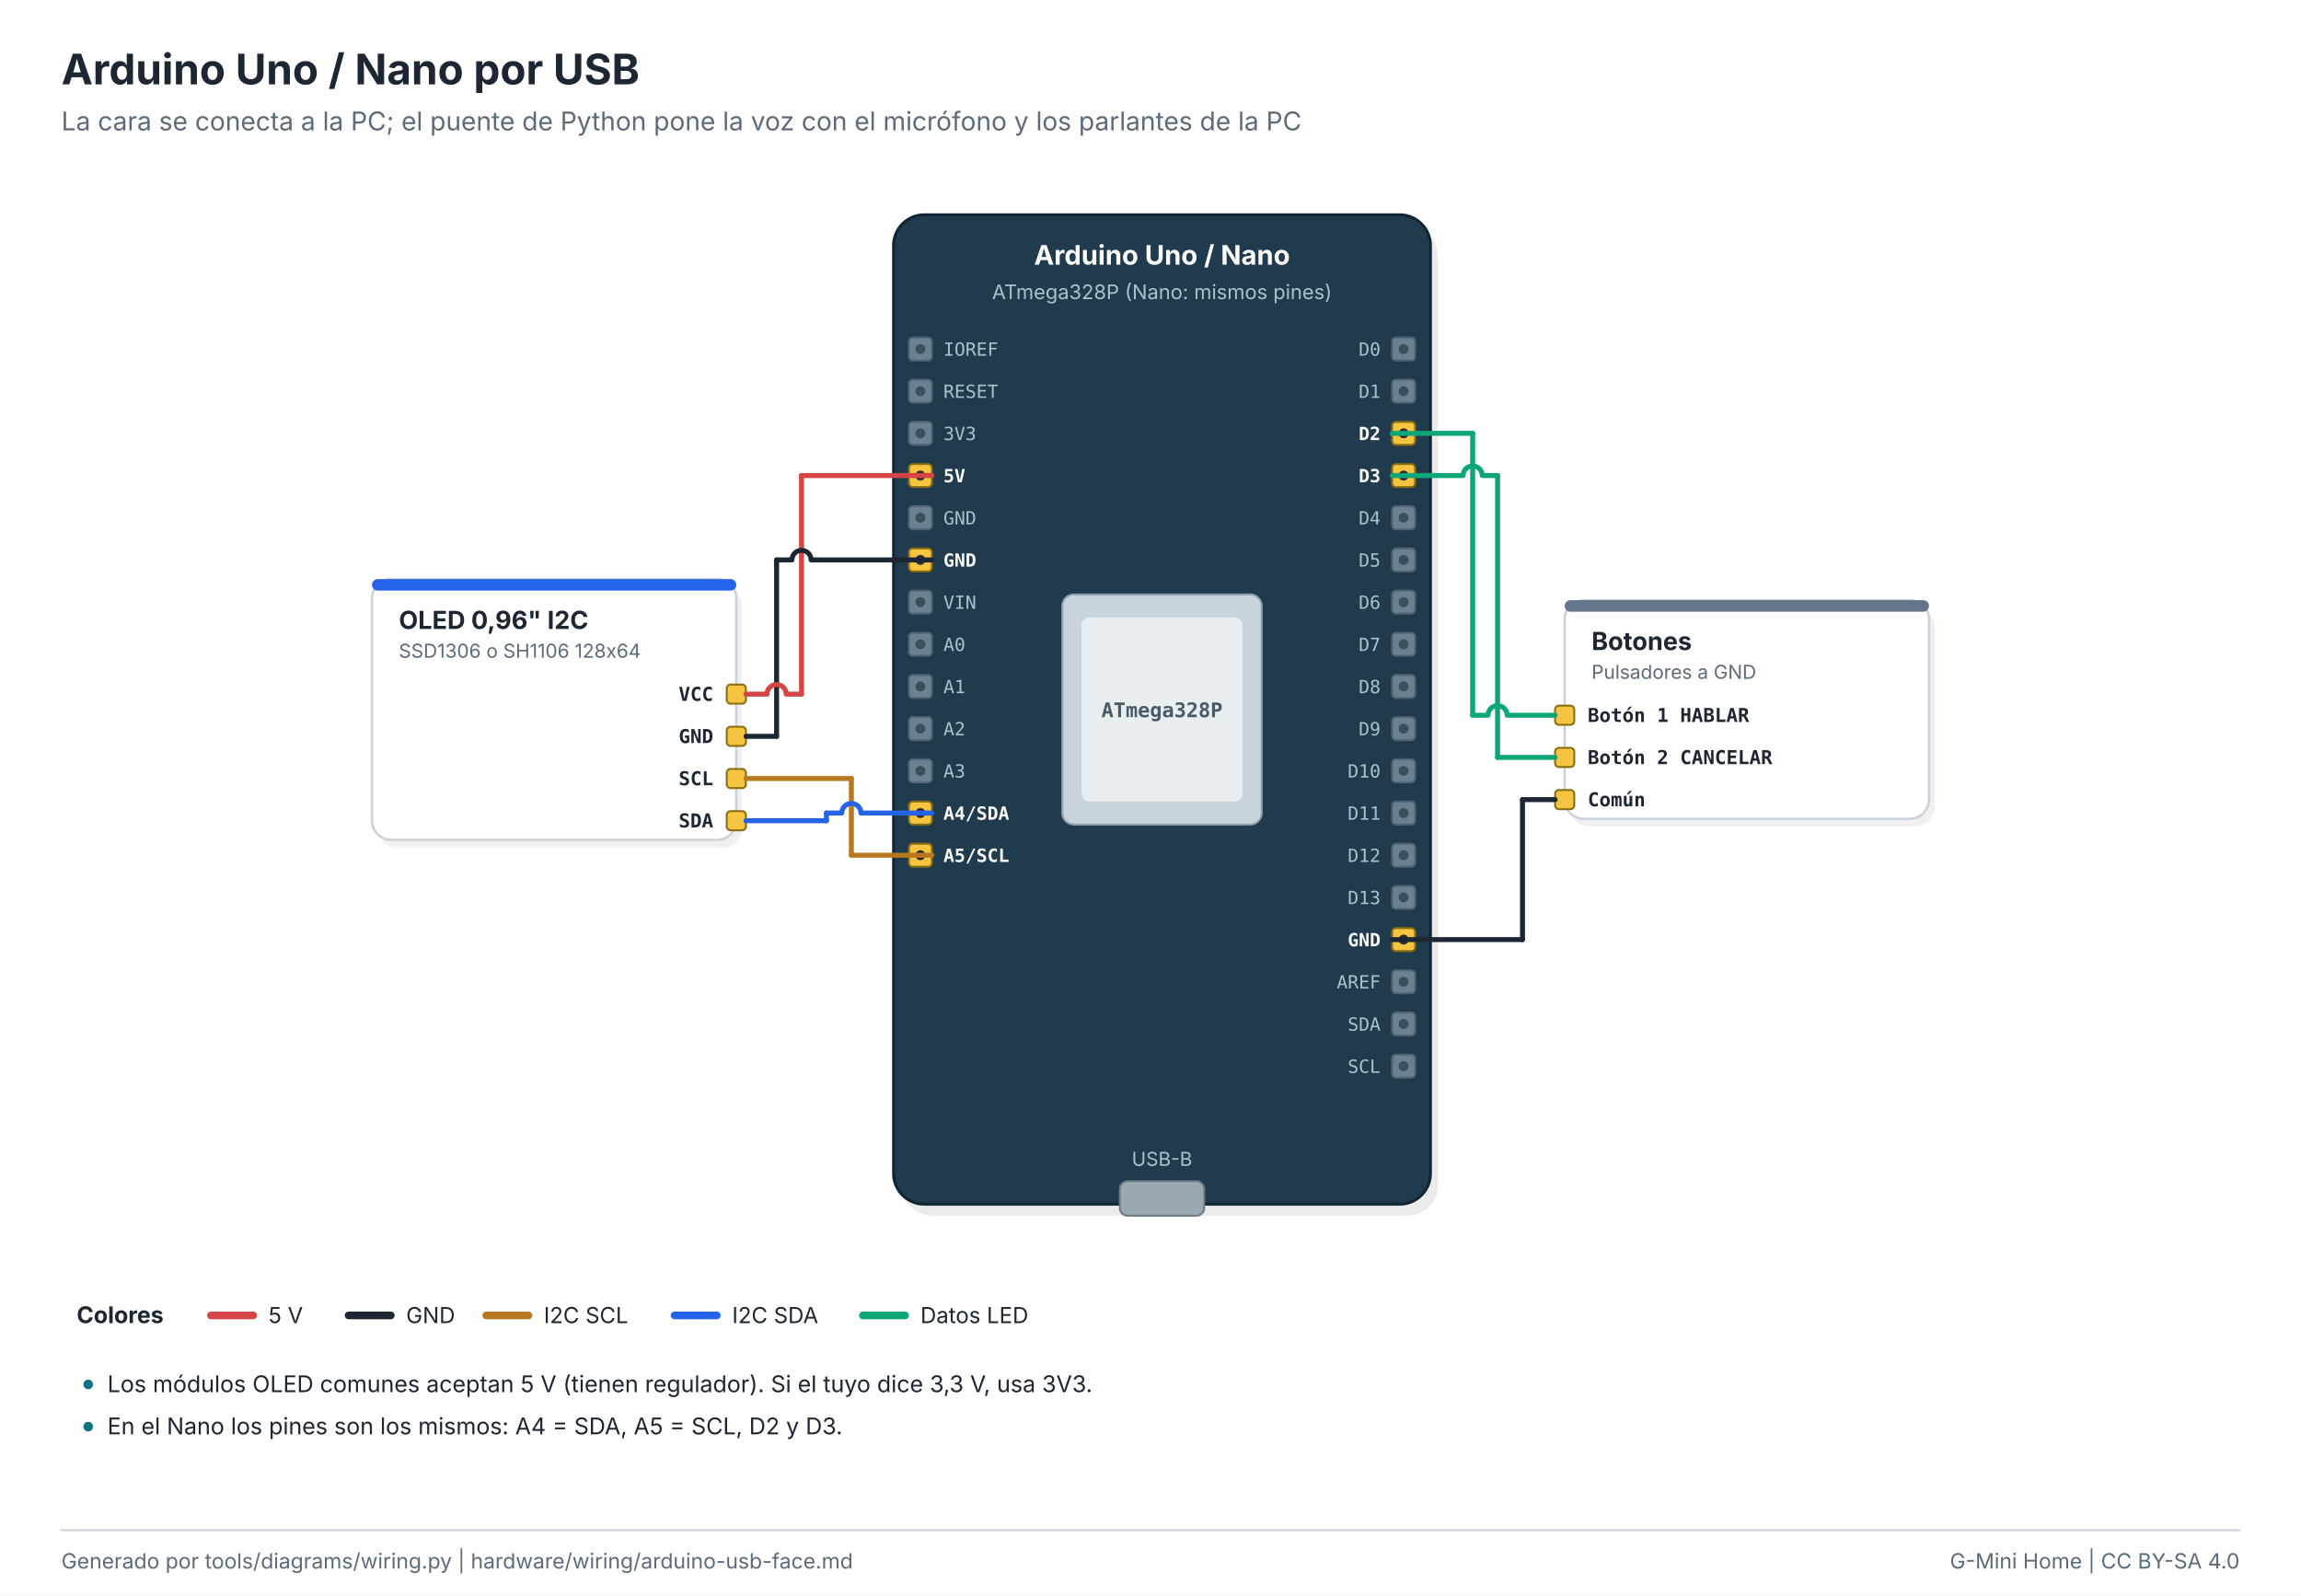
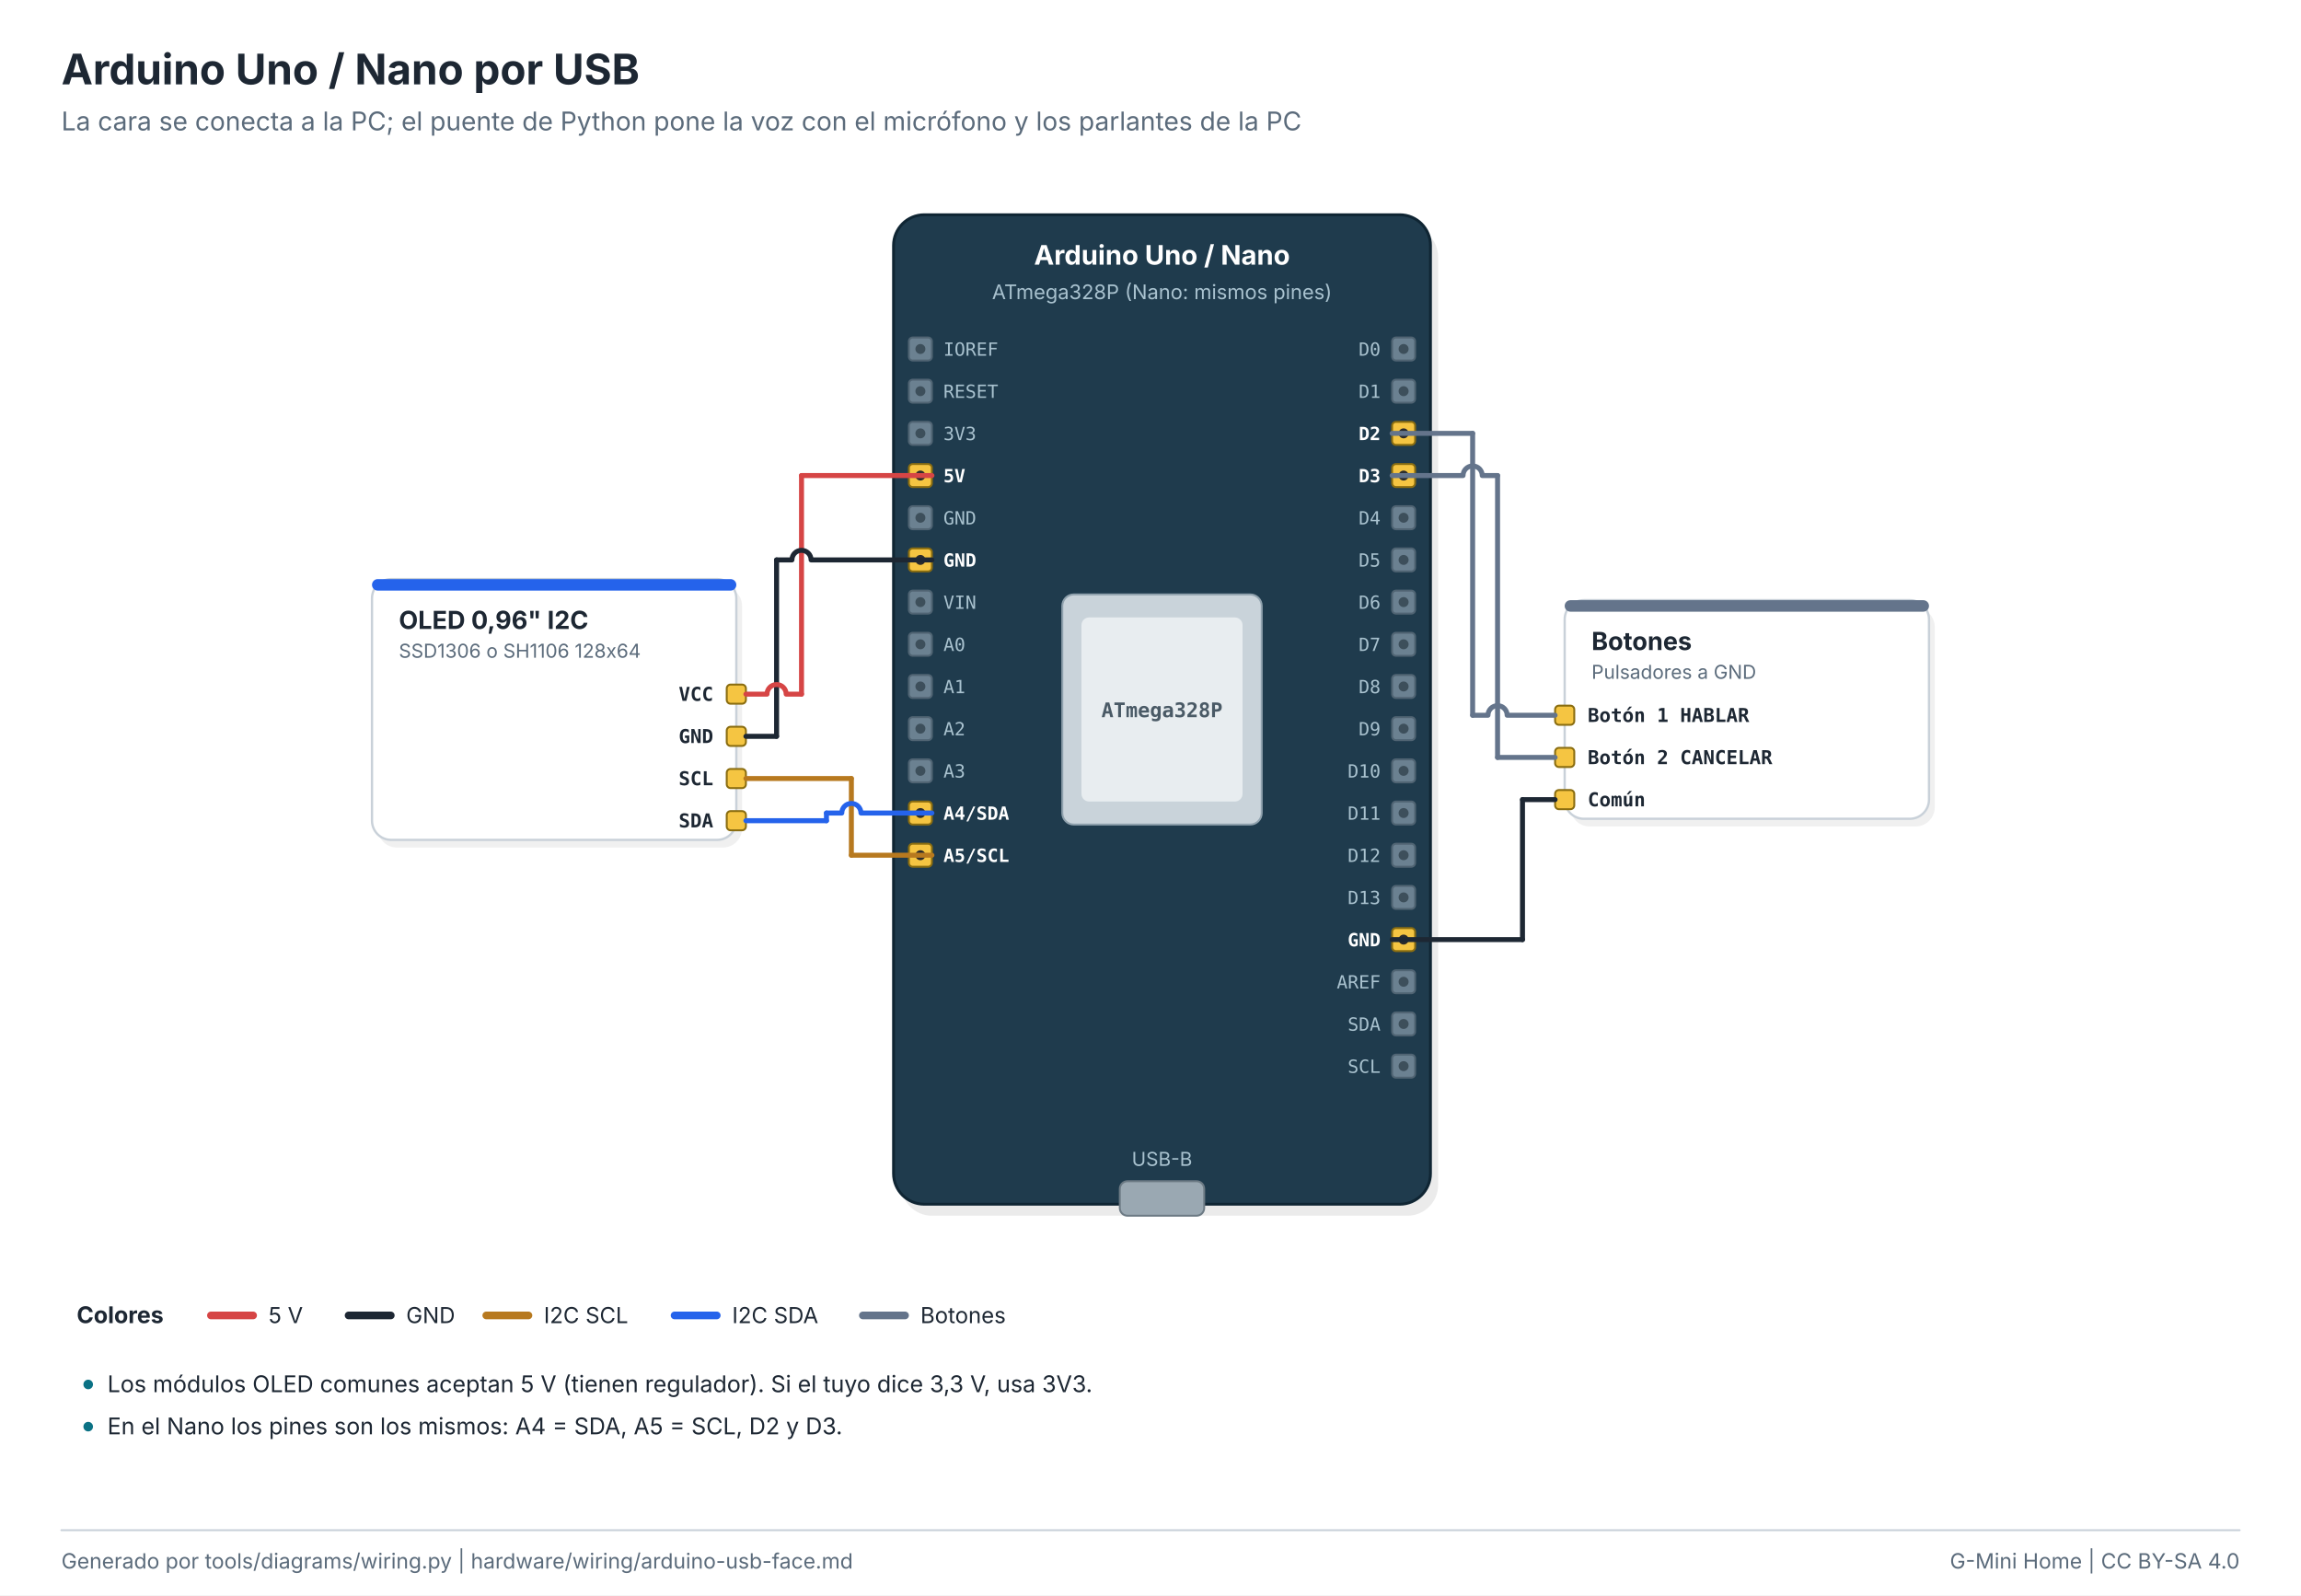
<svg xmlns="http://www.w3.org/2000/svg" width="1200" height="832" viewBox="0 0 1200 832" role="img" aria-label="Arduino Uno / Nano por USB">
  <rect x="0" y="0" width="1200" height="832" fill="#ffffff" />
  <text x="32" y="44" font-family="'Inter', 'Segoe UI', 'Helvetica Neue', Arial, sans-serif" font-size="22" font-weight="700" fill="#1d2733" text-anchor="start">Arduino Uno / Nano por USB</text>
  <text x="32" y="68" font-family="'Inter', 'Segoe UI', 'Helvetica Neue', Arial, sans-serif" font-size="13.5" font-weight="400" fill="#5b6b7b" text-anchor="start">La cara se conecta a la PC; el puente de Python pone la voz con el micrófono y los parlantes de la PC</text>
  <rect x="197" y="306" width="190" height="136" rx="10" fill="#000000" opacity="0.06" />
  <rect x="194" y="302" width="190" height="136" rx="10" fill="#ffffff" stroke="#c9d1d9" stroke-width="1.2" />
  <rect x="194" y="302" width="190" height="6" rx="3" fill="#2563eb" />
  <text x="208" y="328" font-family="'Inter', 'Segoe UI', 'Helvetica Neue', Arial, sans-serif" font-size="13" font-weight="700" fill="#1d2733" text-anchor="start">OLED 0,96" I2C</text>
  <text x="208" y="343" font-family="'Inter', 'Segoe UI', 'Helvetica Neue', Arial, sans-serif" font-size="10" font-weight="400" fill="#5b6b7b" text-anchor="start">SSD1306 o SH1106 128x64</text>
  <rect x="379" y="357" width="10" height="10" rx="2" fill="#f5c542" stroke="#8a6d10" stroke-width="1" />
  <text x="372" y="365.5" font-family="'JetBrains Mono', 'Cascadia Mono', Consolas, 'DejaVu Sans Mono', monospace" font-size="10" font-weight="600" fill="#1d2733" text-anchor="end">VCC</text>
  <rect x="379" y="379" width="10" height="10" rx="2" fill="#f5c542" stroke="#8a6d10" stroke-width="1" />
  <text x="372" y="387.5" font-family="'JetBrains Mono', 'Cascadia Mono', Consolas, 'DejaVu Sans Mono', monospace" font-size="10" font-weight="600" fill="#1d2733" text-anchor="end">GND</text>
  <rect x="379" y="401" width="10" height="10" rx="2" fill="#f5c542" stroke="#8a6d10" stroke-width="1" />
  <text x="372" y="409.5" font-family="'JetBrains Mono', 'Cascadia Mono', Consolas, 'DejaVu Sans Mono', monospace" font-size="10" font-weight="600" fill="#1d2733" text-anchor="end">SCL</text>
  <rect x="379" y="423" width="10" height="10" rx="2" fill="#f5c542" stroke="#8a6d10" stroke-width="1" />
  <text x="372" y="431.5" font-family="'JetBrains Mono', 'Cascadia Mono', Consolas, 'DejaVu Sans Mono', monospace" font-size="10" font-weight="600" fill="#1d2733" text-anchor="end">SDA</text>
  <rect x="819" y="317" width="190" height="114" rx="10" fill="#000000" opacity="0.06" />
  <rect x="816" y="313" width="190" height="114" rx="10" fill="#ffffff" stroke="#c9d1d9" stroke-width="1.2" />
  <rect x="816" y="313" width="190" height="6" rx="3" fill="#64748b" />
  <text x="830" y="339" font-family="'Inter', 'Segoe UI', 'Helvetica Neue', Arial, sans-serif" font-size="13" font-weight="700" fill="#1d2733" text-anchor="start">Botones</text>
  <text x="830" y="354" font-family="'Inter', 'Segoe UI', 'Helvetica Neue', Arial, sans-serif" font-size="10" font-weight="400" fill="#5b6b7b" text-anchor="start">Pulsadores a GND</text>
  <rect x="811" y="368" width="10" height="10" rx="2" fill="#f5c542" stroke="#8a6d10" stroke-width="1" />
  <text x="828" y="376.5" font-family="'JetBrains Mono', 'Cascadia Mono', Consolas, 'DejaVu Sans Mono', monospace" font-size="10" font-weight="600" fill="#1d2733" text-anchor="start">Botón 1 HABLAR</text>
  <rect x="811" y="390" width="10" height="10" rx="2" fill="#f5c542" stroke="#8a6d10" stroke-width="1" />
  <text x="828" y="398.5" font-family="'JetBrains Mono', 'Cascadia Mono', Consolas, 'DejaVu Sans Mono', monospace" font-size="10" font-weight="600" fill="#1d2733" text-anchor="start">Botón 2 CANCELAR</text>
  <rect x="811" y="412" width="10" height="10" rx="2" fill="#f5c542" stroke="#8a6d10" stroke-width="1" />
  <text x="828" y="420.5" font-family="'JetBrains Mono', 'Cascadia Mono', Consolas, 'DejaVu Sans Mono', monospace" font-size="10" font-weight="600" fill="#1d2733" text-anchor="start">Común</text>
  <rect x="470" y="118" width="280" height="516" rx="16" fill="#000000" opacity="0.08" />
  <rect x="466" y="112" width="280" height="516" rx="16" fill="#1f3b4d" stroke="#0f2533" stroke-width="1.5" />
  <text x="606" y="138" font-family="'Inter', 'Segoe UI', 'Helvetica Neue', Arial, sans-serif" font-size="14" font-weight="700" fill="#ffffff" text-anchor="middle">Arduino Uno / Nano</text>
  <text x="606" y="156" font-family="'Inter', 'Segoe UI', 'Helvetica Neue', Arial, sans-serif" font-size="10.5" font-weight="400" fill="#a9c2cf" text-anchor="middle">ATmega328P (Nano: mismos pines)</text>
  <rect x="554" y="310" width="104" height="120" rx="6" fill="#c9d3da" stroke="#8fa1ad" stroke-width="1" />
  <rect x="564" y="322" width="84" height="96" rx="4" fill="#e8edf0" />
  <text x="606" y="374" font-family="'JetBrains Mono', 'Cascadia Mono', Consolas, 'DejaVu Sans Mono', monospace" font-size="10.5" font-weight="700" fill="#4a5a66" text-anchor="middle">ATmega328P</text>
  <rect x="584" y="616" width="44" height="18" rx="4" fill="#9aa8b2" stroke="#6c7a84" stroke-width="1" />
  <text x="606" y="608" font-family="'Inter', 'Segoe UI', 'Helvetica Neue', Arial, sans-serif" font-size="10" font-weight="400" fill="#a9c2cf" text-anchor="middle">USB-B</text>
  <rect x="474" y="176" width="12" height="12" rx="2" fill="#6b8191" stroke="#506473" stroke-width="1" />
  <circle cx="480" cy="182" r="2.6" fill="#3d4f5b" />
  <text x="492" y="185.5" font-family="'JetBrains Mono', 'Cascadia Mono', Consolas, 'DejaVu Sans Mono', monospace" font-size="9.5" font-weight="400" fill="#a9c2cf" text-anchor="start">IOREF</text>
  <rect x="474" y="198" width="12" height="12" rx="2" fill="#6b8191" stroke="#506473" stroke-width="1" />
  <circle cx="480" cy="204" r="2.6" fill="#3d4f5b" />
  <text x="492" y="207.5" font-family="'JetBrains Mono', 'Cascadia Mono', Consolas, 'DejaVu Sans Mono', monospace" font-size="9.5" font-weight="400" fill="#a9c2cf" text-anchor="start">RESET</text>
  <rect x="474" y="220" width="12" height="12" rx="2" fill="#6b8191" stroke="#506473" stroke-width="1" />
  <circle cx="480" cy="226" r="2.6" fill="#3d4f5b" />
  <text x="492" y="229.5" font-family="'JetBrains Mono', 'Cascadia Mono', Consolas, 'DejaVu Sans Mono', monospace" font-size="9.5" font-weight="400" fill="#a9c2cf" text-anchor="start">3V3</text>
  <rect x="474" y="242" width="12" height="12" rx="2" fill="#f5c542" stroke="#8a6d10" stroke-width="1" />
  <circle cx="480" cy="248" r="2.6" fill="#2b2b2b" />
  <text x="492" y="251.5" font-family="'JetBrains Mono', 'Cascadia Mono', Consolas, 'DejaVu Sans Mono', monospace" font-size="9.5" font-weight="700" fill="#ffffff" text-anchor="start">5V</text>
  <rect x="474" y="264" width="12" height="12" rx="2" fill="#6b8191" stroke="#506473" stroke-width="1" />
  <circle cx="480" cy="270" r="2.6" fill="#3d4f5b" />
  <text x="492" y="273.5" font-family="'JetBrains Mono', 'Cascadia Mono', Consolas, 'DejaVu Sans Mono', monospace" font-size="9.5" font-weight="400" fill="#a9c2cf" text-anchor="start">GND</text>
  <rect x="474" y="286" width="12" height="12" rx="2" fill="#f5c542" stroke="#8a6d10" stroke-width="1" />
  <circle cx="480" cy="292" r="2.6" fill="#2b2b2b" />
  <text x="492" y="295.5" font-family="'JetBrains Mono', 'Cascadia Mono', Consolas, 'DejaVu Sans Mono', monospace" font-size="9.5" font-weight="700" fill="#ffffff" text-anchor="start">GND</text>
  <rect x="474" y="308" width="12" height="12" rx="2" fill="#6b8191" stroke="#506473" stroke-width="1" />
  <circle cx="480" cy="314" r="2.6" fill="#3d4f5b" />
  <text x="492" y="317.5" font-family="'JetBrains Mono', 'Cascadia Mono', Consolas, 'DejaVu Sans Mono', monospace" font-size="9.5" font-weight="400" fill="#a9c2cf" text-anchor="start">VIN</text>
  <rect x="474" y="330" width="12" height="12" rx="2" fill="#6b8191" stroke="#506473" stroke-width="1" />
  <circle cx="480" cy="336" r="2.6" fill="#3d4f5b" />
  <text x="492" y="339.5" font-family="'JetBrains Mono', 'Cascadia Mono', Consolas, 'DejaVu Sans Mono', monospace" font-size="9.5" font-weight="400" fill="#a9c2cf" text-anchor="start">A0</text>
  <rect x="474" y="352" width="12" height="12" rx="2" fill="#6b8191" stroke="#506473" stroke-width="1" />
  <circle cx="480" cy="358" r="2.6" fill="#3d4f5b" />
  <text x="492" y="361.5" font-family="'JetBrains Mono', 'Cascadia Mono', Consolas, 'DejaVu Sans Mono', monospace" font-size="9.5" font-weight="400" fill="#a9c2cf" text-anchor="start">A1</text>
  <rect x="474" y="374" width="12" height="12" rx="2" fill="#6b8191" stroke="#506473" stroke-width="1" />
  <circle cx="480" cy="380" r="2.6" fill="#3d4f5b" />
  <text x="492" y="383.5" font-family="'JetBrains Mono', 'Cascadia Mono', Consolas, 'DejaVu Sans Mono', monospace" font-size="9.5" font-weight="400" fill="#a9c2cf" text-anchor="start">A2</text>
  <rect x="474" y="396" width="12" height="12" rx="2" fill="#6b8191" stroke="#506473" stroke-width="1" />
  <circle cx="480" cy="402" r="2.6" fill="#3d4f5b" />
  <text x="492" y="405.5" font-family="'JetBrains Mono', 'Cascadia Mono', Consolas, 'DejaVu Sans Mono', monospace" font-size="9.5" font-weight="400" fill="#a9c2cf" text-anchor="start">A3</text>
  <rect x="474" y="418" width="12" height="12" rx="2" fill="#f5c542" stroke="#8a6d10" stroke-width="1" />
  <circle cx="480" cy="424" r="2.6" fill="#2b2b2b" />
  <text x="492" y="427.5" font-family="'JetBrains Mono', 'Cascadia Mono', Consolas, 'DejaVu Sans Mono', monospace" font-size="9.5" font-weight="700" fill="#ffffff" text-anchor="start">A4/SDA</text>
  <rect x="474" y="440" width="12" height="12" rx="2" fill="#f5c542" stroke="#8a6d10" stroke-width="1" />
  <circle cx="480" cy="446" r="2.6" fill="#2b2b2b" />
  <text x="492" y="449.5" font-family="'JetBrains Mono', 'Cascadia Mono', Consolas, 'DejaVu Sans Mono', monospace" font-size="9.5" font-weight="700" fill="#ffffff" text-anchor="start">A5/SCL</text>
  <rect x="726" y="176" width="12" height="12" rx="2" fill="#6b8191" stroke="#506473" stroke-width="1" />
  <circle cx="732" cy="182" r="2.6" fill="#3d4f5b" />
  <text x="720" y="185.5" font-family="'JetBrains Mono', 'Cascadia Mono', Consolas, 'DejaVu Sans Mono', monospace" font-size="9.5" font-weight="400" fill="#a9c2cf" text-anchor="end">D0</text>
  <rect x="726" y="198" width="12" height="12" rx="2" fill="#6b8191" stroke="#506473" stroke-width="1" />
  <circle cx="732" cy="204" r="2.6" fill="#3d4f5b" />
  <text x="720" y="207.5" font-family="'JetBrains Mono', 'Cascadia Mono', Consolas, 'DejaVu Sans Mono', monospace" font-size="9.5" font-weight="400" fill="#a9c2cf" text-anchor="end">D1</text>
  <rect x="726" y="220" width="12" height="12" rx="2" fill="#f5c542" stroke="#8a6d10" stroke-width="1" />
  <circle cx="732" cy="226" r="2.6" fill="#2b2b2b" />
  <text x="720" y="229.5" font-family="'JetBrains Mono', 'Cascadia Mono', Consolas, 'DejaVu Sans Mono', monospace" font-size="9.5" font-weight="700" fill="#ffffff" text-anchor="end">D2</text>
  <rect x="726" y="242" width="12" height="12" rx="2" fill="#f5c542" stroke="#8a6d10" stroke-width="1" />
  <circle cx="732" cy="248" r="2.6" fill="#2b2b2b" />
  <text x="720" y="251.5" font-family="'JetBrains Mono', 'Cascadia Mono', Consolas, 'DejaVu Sans Mono', monospace" font-size="9.5" font-weight="700" fill="#ffffff" text-anchor="end">D3</text>
  <rect x="726" y="264" width="12" height="12" rx="2" fill="#6b8191" stroke="#506473" stroke-width="1" />
  <circle cx="732" cy="270" r="2.6" fill="#3d4f5b" />
  <text x="720" y="273.5" font-family="'JetBrains Mono', 'Cascadia Mono', Consolas, 'DejaVu Sans Mono', monospace" font-size="9.5" font-weight="400" fill="#a9c2cf" text-anchor="end">D4</text>
  <rect x="726" y="286" width="12" height="12" rx="2" fill="#6b8191" stroke="#506473" stroke-width="1" />
  <circle cx="732" cy="292" r="2.6" fill="#3d4f5b" />
  <text x="720" y="295.5" font-family="'JetBrains Mono', 'Cascadia Mono', Consolas, 'DejaVu Sans Mono', monospace" font-size="9.5" font-weight="400" fill="#a9c2cf" text-anchor="end">D5</text>
  <rect x="726" y="308" width="12" height="12" rx="2" fill="#6b8191" stroke="#506473" stroke-width="1" />
  <circle cx="732" cy="314" r="2.6" fill="#3d4f5b" />
  <text x="720" y="317.5" font-family="'JetBrains Mono', 'Cascadia Mono', Consolas, 'DejaVu Sans Mono', monospace" font-size="9.5" font-weight="400" fill="#a9c2cf" text-anchor="end">D6</text>
  <rect x="726" y="330" width="12" height="12" rx="2" fill="#6b8191" stroke="#506473" stroke-width="1" />
  <circle cx="732" cy="336" r="2.6" fill="#3d4f5b" />
  <text x="720" y="339.5" font-family="'JetBrains Mono', 'Cascadia Mono', Consolas, 'DejaVu Sans Mono', monospace" font-size="9.5" font-weight="400" fill="#a9c2cf" text-anchor="end">D7</text>
  <rect x="726" y="352" width="12" height="12" rx="2" fill="#6b8191" stroke="#506473" stroke-width="1" />
  <circle cx="732" cy="358" r="2.6" fill="#3d4f5b" />
  <text x="720" y="361.5" font-family="'JetBrains Mono', 'Cascadia Mono', Consolas, 'DejaVu Sans Mono', monospace" font-size="9.5" font-weight="400" fill="#a9c2cf" text-anchor="end">D8</text>
  <rect x="726" y="374" width="12" height="12" rx="2" fill="#6b8191" stroke="#506473" stroke-width="1" />
  <circle cx="732" cy="380" r="2.6" fill="#3d4f5b" />
  <text x="720" y="383.5" font-family="'JetBrains Mono', 'Cascadia Mono', Consolas, 'DejaVu Sans Mono', monospace" font-size="9.5" font-weight="400" fill="#a9c2cf" text-anchor="end">D9</text>
  <rect x="726" y="396" width="12" height="12" rx="2" fill="#6b8191" stroke="#506473" stroke-width="1" />
  <circle cx="732" cy="402" r="2.6" fill="#3d4f5b" />
  <text x="720" y="405.5" font-family="'JetBrains Mono', 'Cascadia Mono', Consolas, 'DejaVu Sans Mono', monospace" font-size="9.5" font-weight="400" fill="#a9c2cf" text-anchor="end">D10</text>
  <rect x="726" y="418" width="12" height="12" rx="2" fill="#6b8191" stroke="#506473" stroke-width="1" />
  <circle cx="732" cy="424" r="2.6" fill="#3d4f5b" />
  <text x="720" y="427.5" font-family="'JetBrains Mono', 'Cascadia Mono', Consolas, 'DejaVu Sans Mono', monospace" font-size="9.5" font-weight="400" fill="#a9c2cf" text-anchor="end">D11</text>
  <rect x="726" y="440" width="12" height="12" rx="2" fill="#6b8191" stroke="#506473" stroke-width="1" />
  <circle cx="732" cy="446" r="2.6" fill="#3d4f5b" />
  <text x="720" y="449.5" font-family="'JetBrains Mono', 'Cascadia Mono', Consolas, 'DejaVu Sans Mono', monospace" font-size="9.5" font-weight="400" fill="#a9c2cf" text-anchor="end">D12</text>
  <rect x="726" y="462" width="12" height="12" rx="2" fill="#6b8191" stroke="#506473" stroke-width="1" />
  <circle cx="732" cy="468" r="2.6" fill="#3d4f5b" />
  <text x="720" y="471.5" font-family="'JetBrains Mono', 'Cascadia Mono', Consolas, 'DejaVu Sans Mono', monospace" font-size="9.5" font-weight="400" fill="#a9c2cf" text-anchor="end">D13</text>
  <rect x="726" y="484" width="12" height="12" rx="2" fill="#f5c542" stroke="#8a6d10" stroke-width="1" />
  <circle cx="732" cy="490" r="2.6" fill="#2b2b2b" />
  <text x="720" y="493.5" font-family="'JetBrains Mono', 'Cascadia Mono', Consolas, 'DejaVu Sans Mono', monospace" font-size="9.5" font-weight="700" fill="#ffffff" text-anchor="end">GND</text>
  <rect x="726" y="506" width="12" height="12" rx="2" fill="#6b8191" stroke="#506473" stroke-width="1" />
  <circle cx="732" cy="512" r="2.6" fill="#3d4f5b" />
  <text x="720" y="515.5" font-family="'JetBrains Mono', 'Cascadia Mono', Consolas, 'DejaVu Sans Mono', monospace" font-size="9.5" font-weight="400" fill="#a9c2cf" text-anchor="end">AREF</text>
  <rect x="726" y="528" width="12" height="12" rx="2" fill="#6b8191" stroke="#506473" stroke-width="1" />
  <circle cx="732" cy="534" r="2.6" fill="#3d4f5b" />
  <text x="720" y="537.5" font-family="'JetBrains Mono', 'Cascadia Mono', Consolas, 'DejaVu Sans Mono', monospace" font-size="9.5" font-weight="400" fill="#a9c2cf" text-anchor="end">SDA</text>
  <rect x="726" y="550" width="12" height="12" rx="2" fill="#6b8191" stroke="#506473" stroke-width="1" />
  <circle cx="732" cy="556" r="2.6" fill="#3d4f5b" />
  <text x="720" y="559.5" font-family="'JetBrains Mono', 'Cascadia Mono', Consolas, 'DejaVu Sans Mono', monospace" font-size="9.5" font-weight="400" fill="#a9c2cf" text-anchor="end">SCL</text>
  <line x1="418" y1="248" x2="418" y2="362" fill="none" stroke="#d64545" stroke-width="2.6" stroke-linecap="round" />
  <line x1="405" y1="292" x2="405" y2="384" fill="none" stroke="#1d2733" stroke-width="2.6" stroke-linecap="round" />
  <line x1="444" y1="406" x2="444" y2="446" fill="none" stroke="#b7791f" stroke-width="2.6" stroke-linecap="round" />
  <line x1="431" y1="424" x2="431" y2="428" fill="none" stroke="#2563eb" stroke-width="2.6" stroke-linecap="round" />
-   <line x1="768" y1="226" x2="768" y2="373" fill="none" stroke="#0ca678" stroke-width="2.6" stroke-linecap="round" />
-   <line x1="781" y1="248" x2="781" y2="395" fill="none" stroke="#0ca678" stroke-width="2.6" stroke-linecap="round" />
+   <line x1="768" y1="226" x2="768" y2="373" fill="none" stroke="#64748b" stroke-width="2.6" stroke-linecap="round" />
+   <line x1="781" y1="248" x2="781" y2="395" fill="none" stroke="#64748b" stroke-width="2.6" stroke-linecap="round" />
  <line x1="794" y1="417" x2="794" y2="490" fill="none" stroke="#1d2733" stroke-width="2.6" stroke-linecap="round" />
  <path d="M486.0,248.0 L418.0,248.0" fill="none" stroke="#d64545" stroke-width="2.6" stroke-linecap="round" stroke-linejoin="round" />
  <path d="M418.0,362.0 L410.0,362.0 A5.0,5.0 0 0 0 400.0,362.0 L389.0,362.0" fill="none" stroke="#d64545" stroke-width="2.6" stroke-linecap="round" stroke-linejoin="round" />
  <path d="M486.0,292.0 L423.0,292.0 A5.0,5.0 0 0 0 413.0,292.0 L405.0,292.0" fill="none" stroke="#1d2733" stroke-width="2.6" stroke-linecap="round" stroke-linejoin="round" />
  <path d="M405.0,384.0 L389.0,384.0" fill="none" stroke="#1d2733" stroke-width="2.6" stroke-linecap="round" stroke-linejoin="round" />
  <path d="M486.0,446.0 L444.0,446.0" fill="none" stroke="#b7791f" stroke-width="2.6" stroke-linecap="round" stroke-linejoin="round" />
  <path d="M444.0,406.0 L389.0,406.0" fill="none" stroke="#b7791f" stroke-width="2.6" stroke-linecap="round" stroke-linejoin="round" />
  <path d="M486.0,424.0 L449.0,424.0 A5.0,5.0 0 0 0 439.0,424.0 L431.0,424.0" fill="none" stroke="#2563eb" stroke-width="2.6" stroke-linecap="round" stroke-linejoin="round" />
  <path d="M431.0,428.0 L389.0,428.0" fill="none" stroke="#2563eb" stroke-width="2.6" stroke-linecap="round" stroke-linejoin="round" />
-   <path d="M726.0,226.0 L768.0,226.0" fill="none" stroke="#0ca678" stroke-width="2.6" stroke-linecap="round" stroke-linejoin="round" />
-   <path d="M768.0,373.0 L776.0,373.0 A5.0,5.0 0 0 1 786.0,373.0 L811.0,373.0" fill="none" stroke="#0ca678" stroke-width="2.6" stroke-linecap="round" stroke-linejoin="round" />
-   <path d="M726.0,248.0 L763.0,248.0 A5.0,5.0 0 0 1 773.0,248.0 L781.0,248.0" fill="none" stroke="#0ca678" stroke-width="2.6" stroke-linecap="round" stroke-linejoin="round" />
-   <path d="M781.0,395.0 L811.0,395.0" fill="none" stroke="#0ca678" stroke-width="2.6" stroke-linecap="round" stroke-linejoin="round" />
+   <path d="M726.0,226.0 L768.0,226.0" fill="none" stroke="#64748b" stroke-width="2.6" stroke-linecap="round" stroke-linejoin="round" />
+   <path d="M768.0,373.0 L776.0,373.0 A5.0,5.0 0 0 1 786.0,373.0 L811.0,373.0" fill="none" stroke="#64748b" stroke-width="2.6" stroke-linecap="round" stroke-linejoin="round" />
+   <path d="M726.0,248.0 L763.0,248.0 A5.0,5.0 0 0 1 773.0,248.0 L781.0,248.0" fill="none" stroke="#64748b" stroke-width="2.6" stroke-linecap="round" stroke-linejoin="round" />
+   <path d="M781.0,395.0 L811.0,395.0" fill="none" stroke="#64748b" stroke-width="2.6" stroke-linecap="round" stroke-linejoin="round" />
  <path d="M726.0,490.0 L794.0,490.0" fill="none" stroke="#1d2733" stroke-width="2.6" stroke-linecap="round" stroke-linejoin="round" />
  <path d="M794.0,417.0 L811.0,417.0" fill="none" stroke="#1d2733" stroke-width="2.6" stroke-linecap="round" stroke-linejoin="round" />
  <text x="40" y="690" font-family="'Inter', 'Segoe UI', 'Helvetica Neue', Arial, sans-serif" font-size="12" font-weight="700" fill="#1d2733" text-anchor="start">Colores</text>
  <line x1="110" y1="686" x2="132" y2="686" fill="none" stroke="#d64545" stroke-width="4" stroke-linecap="round" />
  <text x="140" y="690" font-family="'Inter', 'Segoe UI', 'Helvetica Neue', Arial, sans-serif" font-size="11.5" font-weight="400" fill="#1d2733" text-anchor="start">5 V</text>
  <line x1="181.8" y1="686" x2="203.8" y2="686" fill="none" stroke="#1d2733" stroke-width="4" stroke-linecap="round" />
  <text x="211.8" y="690" font-family="'Inter', 'Segoe UI', 'Helvetica Neue', Arial, sans-serif" font-size="11.5" font-weight="400" fill="#1d2733" text-anchor="start">GND</text>
  <line x1="253.6" y1="686" x2="275.6" y2="686" fill="none" stroke="#b7791f" stroke-width="4" stroke-linecap="round" />
  <text x="283.6" y="690" font-family="'Inter', 'Segoe UI', 'Helvetica Neue', Arial, sans-serif" font-size="11.5" font-weight="400" fill="#1d2733" text-anchor="start">I2C SCL</text>
  <line x1="351.8" y1="686" x2="373.8" y2="686" fill="none" stroke="#2563eb" stroke-width="4" stroke-linecap="round" />
  <text x="381.8" y="690" font-family="'Inter', 'Segoe UI', 'Helvetica Neue', Arial, sans-serif" font-size="11.5" font-weight="400" fill="#1d2733" text-anchor="start">I2C SDA</text>
-   <line x1="450" y1="686" x2="472" y2="686" fill="none" stroke="#0ca678" stroke-width="4" stroke-linecap="round" />
-   <text x="480" y="690" font-family="'Inter', 'Segoe UI', 'Helvetica Neue', Arial, sans-serif" font-size="11.5" font-weight="400" fill="#1d2733" text-anchor="start">Datos LED</text>
+   <line x1="450" y1="686" x2="472" y2="686" fill="none" stroke="#64748b" stroke-width="4" stroke-linecap="round" />
+   <text x="480" y="690" font-family="'Inter', 'Segoe UI', 'Helvetica Neue', Arial, sans-serif" font-size="11.5" font-weight="400" fill="#1d2733" text-anchor="start">Botones</text>
  <circle cx="46" cy="722" r="2.5" fill="#0b7285" />
  <text x="56" y="726" font-family="'Inter', 'Segoe UI', 'Helvetica Neue', Arial, sans-serif" font-size="12" font-weight="400" fill="#1d2733" text-anchor="start">Los módulos OLED comunes aceptan 5 V (tienen regulador). Si el tuyo dice 3,3 V, usa 3V3.</text>
  <circle cx="46" cy="744" r="2.5" fill="#0b7285" />
  <text x="56" y="748" font-family="'Inter', 'Segoe UI', 'Helvetica Neue', Arial, sans-serif" font-size="12" font-weight="400" fill="#1d2733" text-anchor="start">En el Nano los pines son los mismos: A4 = SDA, A5 = SCL, D2 y D3.</text>
  <line x1="32" y1="798" x2="1168" y2="798" fill="none" stroke="#c9d1d9" stroke-width="1" stroke-linecap="round" />
  <text x="32" y="818" font-family="'Inter', 'Segoe UI', 'Helvetica Neue', Arial, sans-serif" font-size="11" font-weight="400" fill="#5b6b7b" text-anchor="start">Generado por tools/diagrams/wiring.py  |  hardware/wiring/arduino-usb-face.md</text>
  <text x="1168" y="818" font-family="'Inter', 'Segoe UI', 'Helvetica Neue', Arial, sans-serif" font-size="11" font-weight="400" fill="#5b6b7b" text-anchor="end">G-Mini Home  |  CC BY-SA 4.0</text>
</svg>
